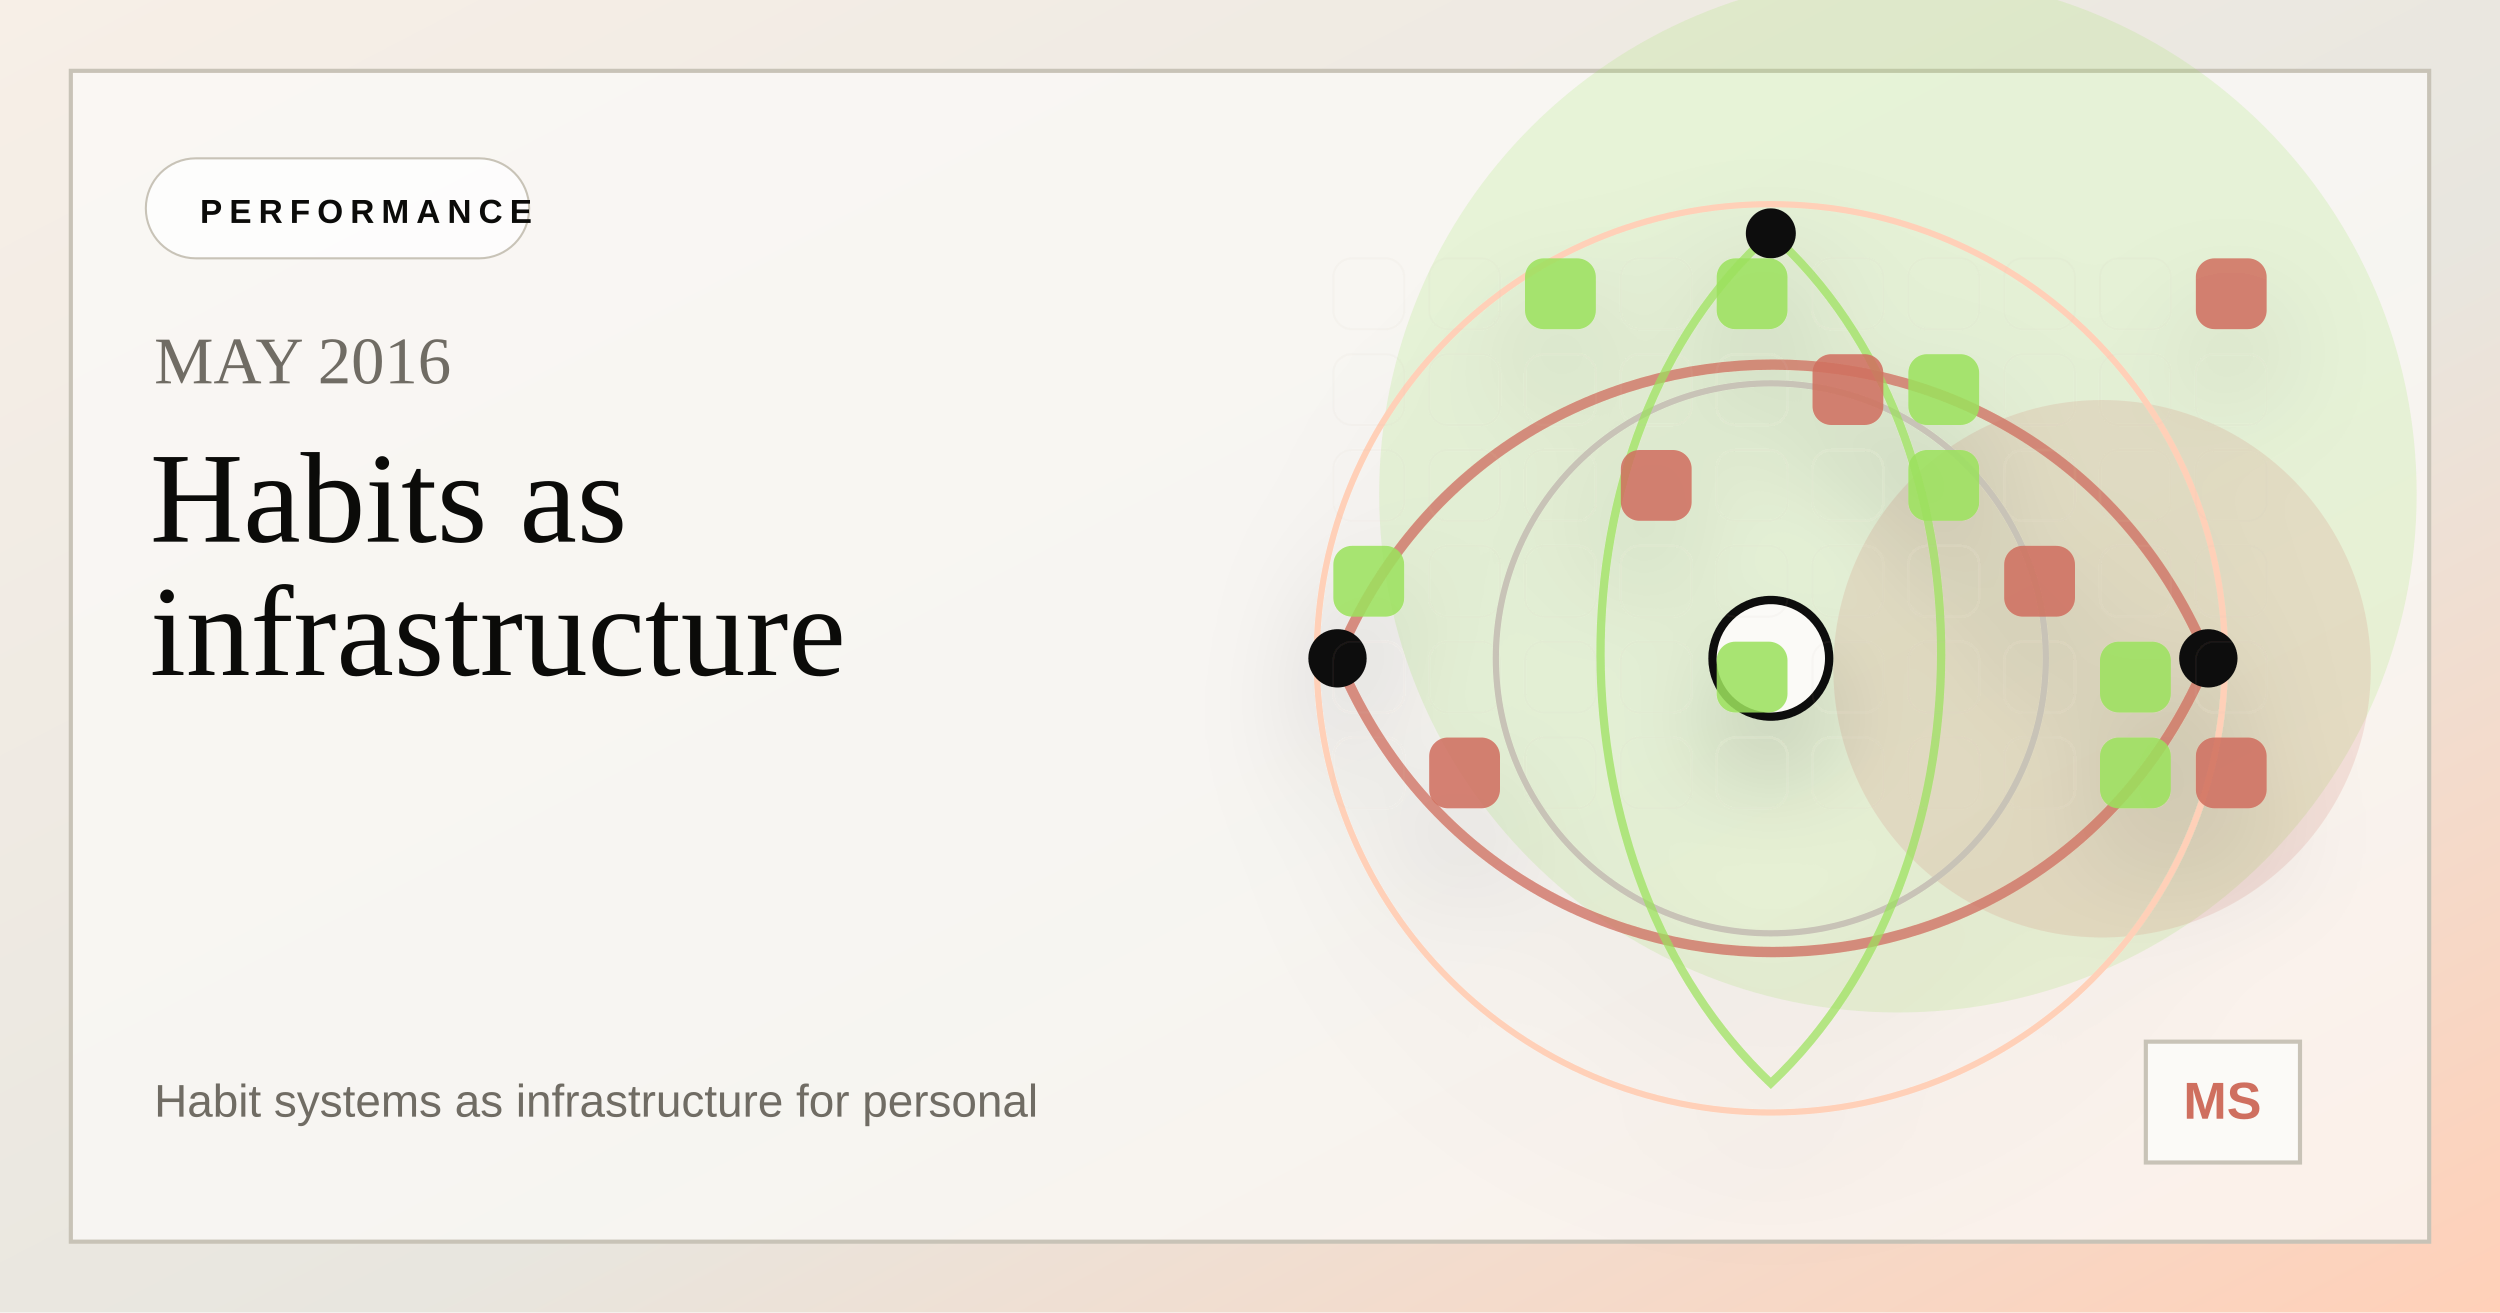
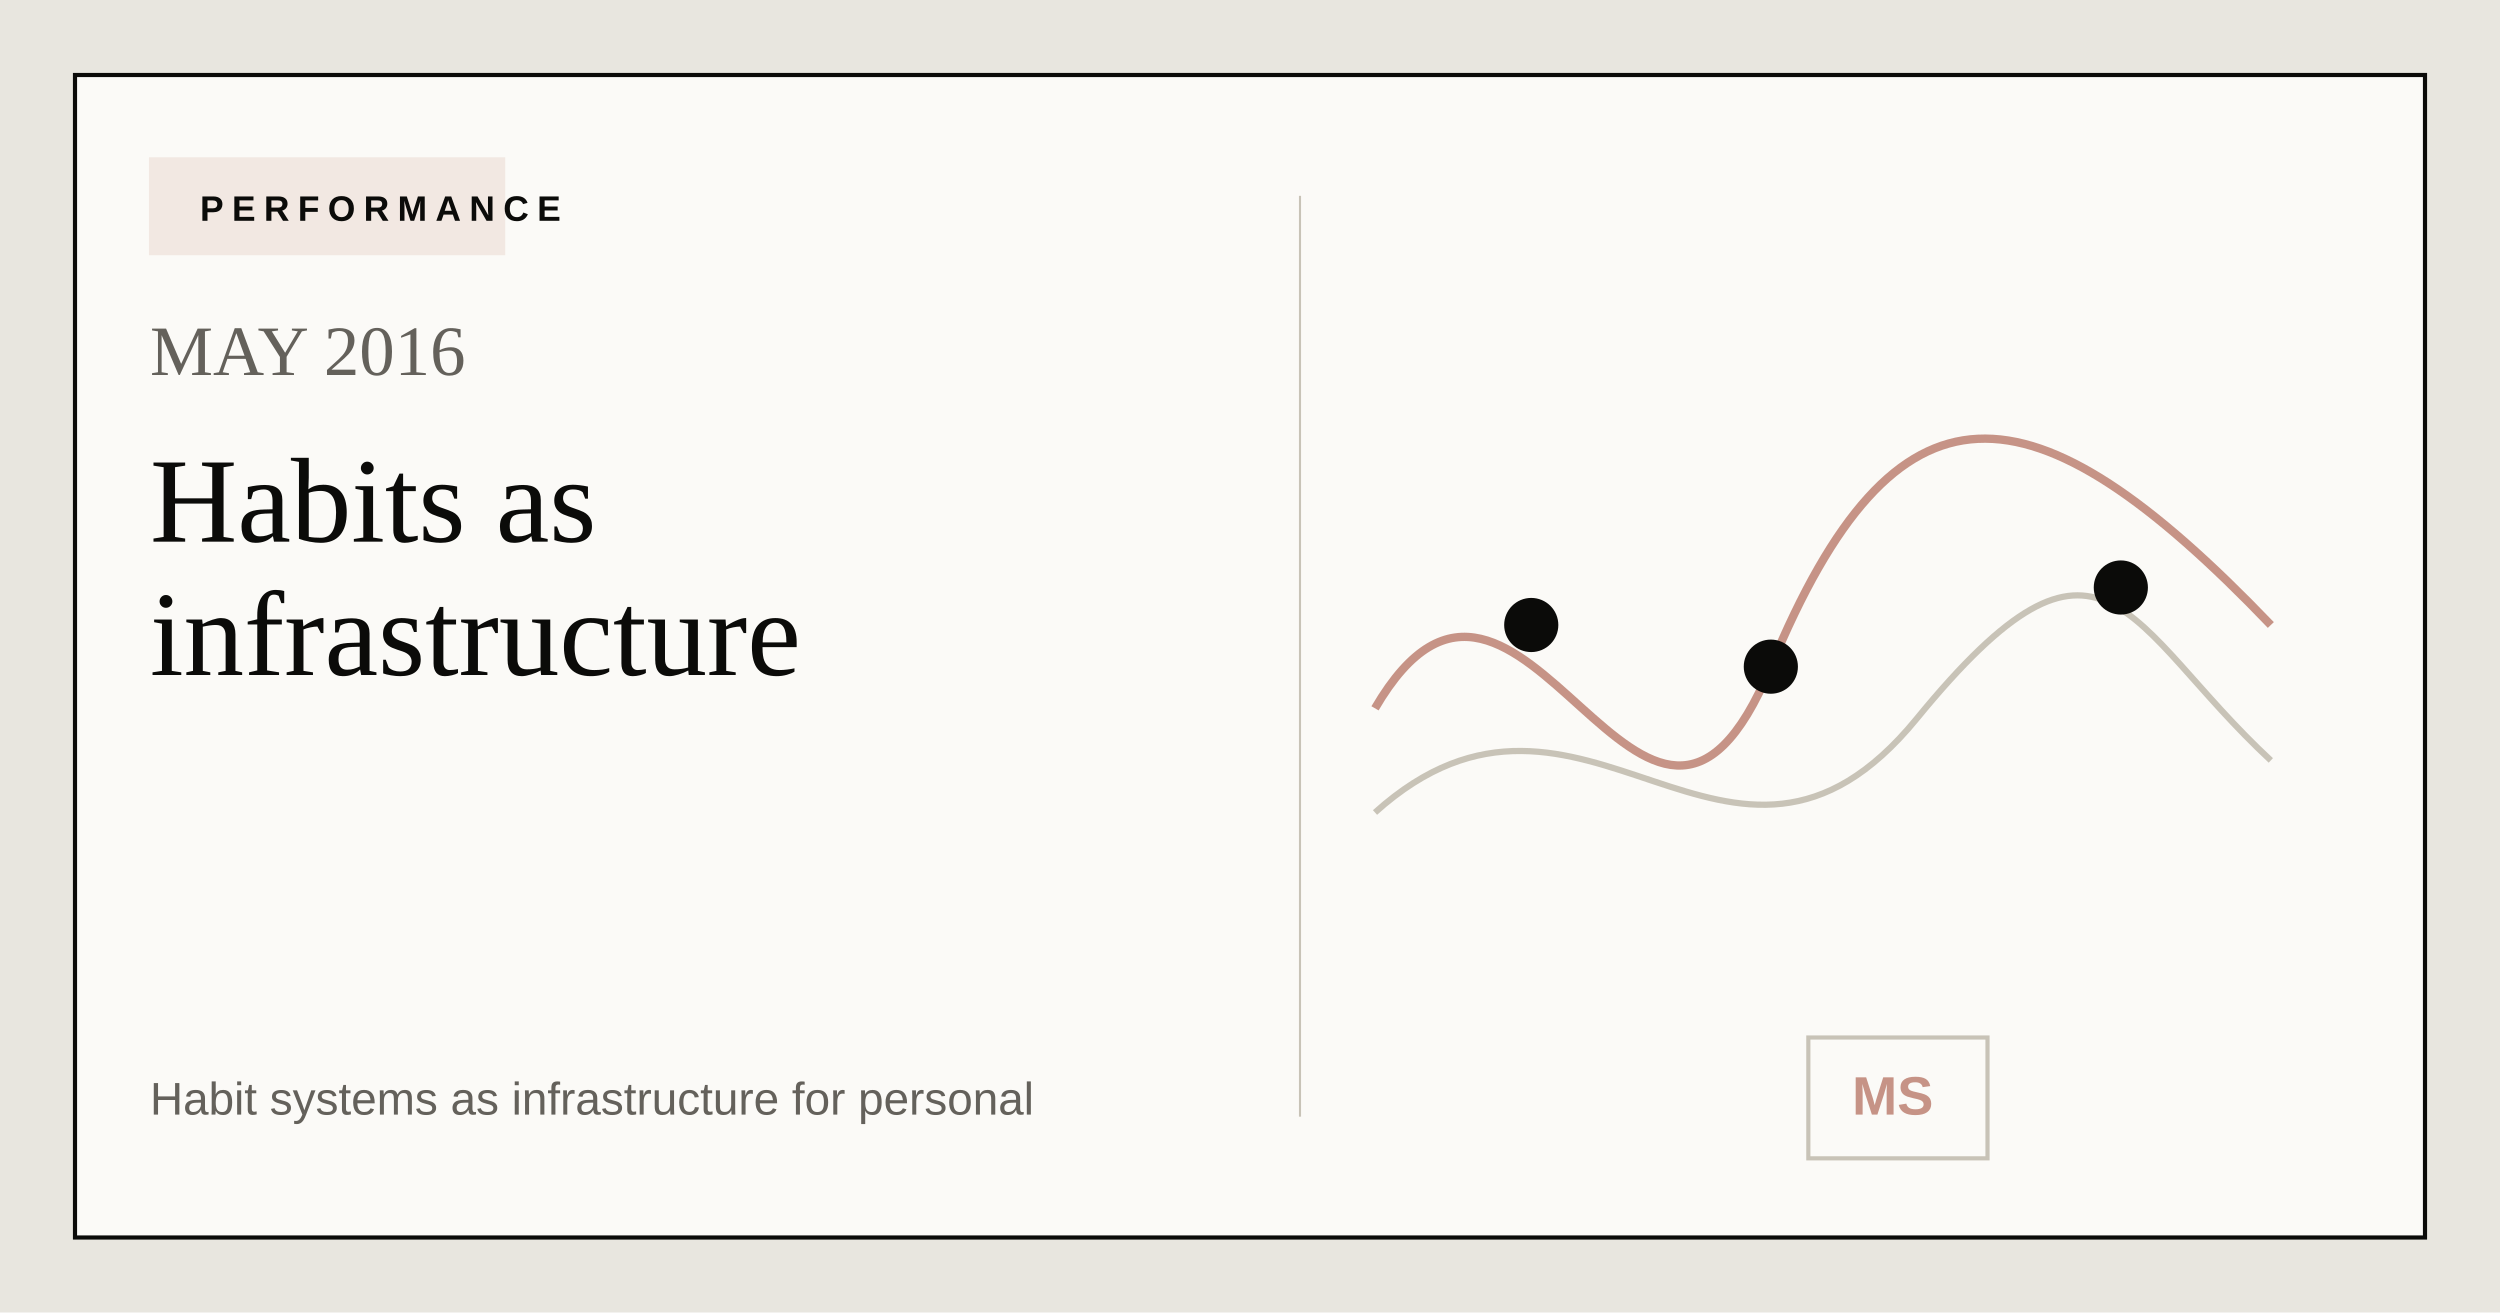
<svg xmlns="http://www.w3.org/2000/svg" width="1200" height="630" viewBox="0 0 1200 630" role="img" aria-labelledby="title desc">
-   <defs>
-     <linearGradient id="backgroundGradient" x1="0" y1="0" x2="1" y2="1">
-       <stop offset="0%" stop-color="#f7efe7" />
-       <stop offset="58%" stop-color="#e8e6df" />
-       <stop offset="100%" stop-color="#ffd0b8" />
-     </linearGradient>
-     <radialGradient id="fieldGradient" cx="68%" cy="42%" r="70%">
-       <stop offset="0%" stop-color="#d96fe8" stop-opacity="0.92" />
-       <stop offset="55%" stop-color="#9be15d" stop-opacity="0.54" />
-       <stop offset="100%" stop-color="#6fd3ff" stop-opacity="0.86" />
-     </radialGradient>
-     <linearGradient id="waveGradient" x1="0" y1="0" x2="1" y2="1">
-       <stop offset="0%" stop-color="#9be15d" />
-       <stop offset="50%" stop-color="#ffd0b8" />
-       <stop offset="100%" stop-color="#cf6f5f" />
-     </linearGradient>
-     <filter id="softShadow" x="-20%" y="-20%" width="140%" height="140%">
-       <feDropShadow dx="0" dy="28" stdDeviation="26" flood-color="#0b0b09" flood-opacity="0.18" />
-     </filter>
-   </defs>
-   <rect width="1200" height="630" fill="url(#backgroundGradient)" />
-   <rect x="34" y="34" width="1132" height="562" rx="0" fill="rgba(251,250,247,0.76)" stroke="#c8c3b7" stroke-width="2" />
-   <circle cx="911" cy="237" r="249" fill="#9be15d" opacity="0.18" />
-   <circle cx="1009" cy="321" r="129" fill="#cf6f5f" opacity="0.16" />
-   <g filter="url(#softShadow)">
-     <circle cx="850" cy="316" r="218" fill="none" stroke="#ffd0b8" stroke-width="3" />
-     <circle cx="850" cy="316" r="132" fill="none" stroke="#c8c3b7" stroke-width="3" />
-     <path d="M642 316 C720 128 982 128 1060 316 C982 504 720 504 642 316Z" fill="none" stroke="#cf6f5f" stroke-width="5" opacity="0.76" />
-     <path d="M850 112 C960 210 958 418 850 520 C742 418 740 210 850 112Z" fill="none" stroke="#9be15d" stroke-width="4" opacity="0.72" />
-     <circle cx="850" cy="316" r="28" fill="#fbfaf7" stroke="#0b0b09" stroke-width="4" />
-     <circle cx="642" cy="316" r="14" fill="#0b0b09" />
-     <circle cx="1060" cy="316" r="14" fill="#0b0b09" />
-     <circle cx="850" cy="112" r="12" fill="#0b0b09" />
-     <g>
-       <rect x="640" y="124" width="34" height="34" rx="9" fill="transparent" opacity="0.08" stroke="#c8c3b7" />
-       <rect x="686" y="124" width="34" height="34" rx="9" fill="transparent" opacity="0.08" stroke="#c8c3b7" />
-       <rect x="732" y="124" width="34" height="34" rx="9" fill="#9be15d" opacity="0.86" stroke="none" />
-       <rect x="778" y="124" width="34" height="34" rx="9" fill="transparent" opacity="0.08" stroke="#c8c3b7" />
-       <rect x="824" y="124" width="34" height="34" rx="9" fill="#9be15d" opacity="0.86" stroke="none" />
-       <rect x="870" y="124" width="34" height="34" rx="9" fill="transparent" opacity="0.08" stroke="#c8c3b7" />
-       <rect x="916" y="124" width="34" height="34" rx="9" fill="transparent" opacity="0.08" stroke="#c8c3b7" />
-       <rect x="962" y="124" width="34" height="34" rx="9" fill="transparent" opacity="0.08" stroke="#c8c3b7" />
-       <rect x="1008" y="124" width="34" height="34" rx="9" fill="transparent" opacity="0.08" stroke="#c8c3b7" />
-       <rect x="1054" y="124" width="34" height="34" rx="9" fill="#cf6f5f" opacity="0.86" stroke="none" />
-       <rect x="640" y="170" width="34" height="34" rx="9" fill="transparent" opacity="0.08" stroke="#c8c3b7" />
-       <rect x="686" y="170" width="34" height="34" rx="9" fill="transparent" opacity="0.08" stroke="#c8c3b7" />
-       <rect x="732" y="170" width="34" height="34" rx="9" fill="transparent" opacity="0.08" stroke="#c8c3b7" />
-       <rect x="778" y="170" width="34" height="34" rx="9" fill="transparent" opacity="0.08" stroke="#c8c3b7" />
-       <rect x="824" y="170" width="34" height="34" rx="9" fill="transparent" opacity="0.08" stroke="#c8c3b7" />
-       <rect x="870" y="170" width="34" height="34" rx="9" fill="#cf6f5f" opacity="0.86" stroke="none" />
-       <rect x="916" y="170" width="34" height="34" rx="9" fill="#9be15d" opacity="0.86" stroke="none" />
-       <rect x="962" y="170" width="34" height="34" rx="9" fill="transparent" opacity="0.08" stroke="#c8c3b7" />
-       <rect x="1008" y="170" width="34" height="34" rx="9" fill="transparent" opacity="0.08" stroke="#c8c3b7" />
-       <rect x="1054" y="170" width="34" height="34" rx="9" fill="transparent" opacity="0.08" stroke="#c8c3b7" />
-       <rect x="640" y="216" width="34" height="34" rx="9" fill="transparent" opacity="0.08" stroke="#c8c3b7" />
-       <rect x="686" y="216" width="34" height="34" rx="9" fill="transparent" opacity="0.08" stroke="#c8c3b7" />
-       <rect x="732" y="216" width="34" height="34" rx="9" fill="transparent" opacity="0.08" stroke="#c8c3b7" />
-       <rect x="778" y="216" width="34" height="34" rx="9" fill="#cf6f5f" opacity="0.86" stroke="none" />
-       <rect x="824" y="216" width="34" height="34" rx="9" fill="transparent" opacity="0.08" stroke="#c8c3b7" />
-       <rect x="870" y="216" width="34" height="34" rx="9" fill="transparent" opacity="0.08" stroke="#c8c3b7" />
-       <rect x="916" y="216" width="34" height="34" rx="9" fill="#9be15d" opacity="0.86" stroke="none" />
-       <rect x="962" y="216" width="34" height="34" rx="9" fill="transparent" opacity="0.08" stroke="#c8c3b7" />
-       <rect x="1008" y="216" width="34" height="34" rx="9" fill="transparent" opacity="0.08" stroke="#c8c3b7" />
-       <rect x="1054" y="216" width="34" height="34" rx="9" fill="transparent" opacity="0.08" stroke="#c8c3b7" />
-       <rect x="640" y="262" width="34" height="34" rx="9" fill="#9be15d" opacity="0.86" stroke="none" />
-       <rect x="686" y="262" width="34" height="34" rx="9" fill="transparent" opacity="0.08" stroke="#c8c3b7" />
-       <rect x="732" y="262" width="34" height="34" rx="9" fill="transparent" opacity="0.08" stroke="#c8c3b7" />
-       <rect x="778" y="262" width="34" height="34" rx="9" fill="transparent" opacity="0.08" stroke="#c8c3b7" />
-       <rect x="824" y="262" width="34" height="34" rx="9" fill="transparent" opacity="0.08" stroke="#c8c3b7" />
-       <rect x="870" y="262" width="34" height="34" rx="9" fill="transparent" opacity="0.08" stroke="#c8c3b7" />
-       <rect x="916" y="262" width="34" height="34" rx="9" fill="transparent" opacity="0.08" stroke="#c8c3b7" />
-       <rect x="962" y="262" width="34" height="34" rx="9" fill="#cf6f5f" opacity="0.86" stroke="none" />
-       <rect x="1008" y="262" width="34" height="34" rx="9" fill="transparent" opacity="0.08" stroke="#c8c3b7" />
-       <rect x="1054" y="262" width="34" height="34" rx="9" fill="transparent" opacity="0.08" stroke="#c8c3b7" />
-       <rect x="640" y="308" width="34" height="34" rx="9" fill="transparent" opacity="0.08" stroke="#c8c3b7" />
-       <rect x="686" y="308" width="34" height="34" rx="9" fill="transparent" opacity="0.08" stroke="#c8c3b7" />
-       <rect x="732" y="308" width="34" height="34" rx="9" fill="transparent" opacity="0.08" stroke="#c8c3b7" />
-       <rect x="778" y="308" width="34" height="34" rx="9" fill="transparent" opacity="0.08" stroke="#c8c3b7" />
-       <rect x="824" y="308" width="34" height="34" rx="9" fill="#9be15d" opacity="0.86" stroke="none" />
-       <rect x="870" y="308" width="34" height="34" rx="9" fill="transparent" opacity="0.08" stroke="#c8c3b7" />
-       <rect x="916" y="308" width="34" height="34" rx="9" fill="transparent" opacity="0.08" stroke="#c8c3b7" />
-       <rect x="962" y="308" width="34" height="34" rx="9" fill="transparent" opacity="0.08" stroke="#c8c3b7" />
-       <rect x="1008" y="308" width="34" height="34" rx="9" fill="#9be15d" opacity="0.86" stroke="none" />
-       <rect x="1054" y="308" width="34" height="34" rx="9" fill="transparent" opacity="0.08" stroke="#c8c3b7" />
-       <rect x="640" y="354" width="34" height="34" rx="9" fill="transparent" opacity="0.08" stroke="#c8c3b7" />
-       <rect x="686" y="354" width="34" height="34" rx="9" fill="#cf6f5f" opacity="0.86" stroke="none" />
-       <rect x="732" y="354" width="34" height="34" rx="9" fill="transparent" opacity="0.08" stroke="#c8c3b7" />
-       <rect x="778" y="354" width="34" height="34" rx="9" fill="transparent" opacity="0.08" stroke="#c8c3b7" />
-       <rect x="824" y="354" width="34" height="34" rx="9" fill="transparent" opacity="0.08" stroke="#c8c3b7" />
-       <rect x="870" y="354" width="34" height="34" rx="9" fill="transparent" opacity="0.08" stroke="#c8c3b7" />
-       <rect x="916" y="354" width="34" height="34" rx="9" fill="transparent" opacity="0.08" stroke="#c8c3b7" />
-       <rect x="962" y="354" width="34" height="34" rx="9" fill="transparent" opacity="0.08" stroke="#c8c3b7" />
-       <rect x="1008" y="354" width="34" height="34" rx="9" fill="#9be15d" opacity="0.86" stroke="none" />
-       <rect x="1054" y="354" width="34" height="34" rx="9" fill="#cf6f5f" opacity="0.86" stroke="none" />
-     </g>
-   </g>
-   <rect x="70" y="76" width="184" height="48" rx="24" fill="rgba(255,255,255,0.72)" stroke="#c8c3b7" />
-   <text x="96" y="107" font-family="Arial, Helvetica, sans-serif" font-size="16" font-weight="700" letter-spacing="3.4" fill="#0b0b09">PERFORMANCE</text>
-   <text x="74" y="184" font-family="Georgia, 'Times New Roman', serif" font-size="32" fill="#706c64">MAY 2016</text>
-   <text x="72" y="260" font-family="Georgia, 'Times New Roman', serif" font-size="62" font-weight="500" fill="#0b0b09">Habits as</text>
-   <text x="72" y="324" font-family="Georgia, 'Times New Roman', serif" font-size="62" font-weight="500" fill="#0b0b09">infrastructure</text>
-   <text x="74" y="536" font-family="Arial, Helvetica, sans-serif" font-size="22" fill="#706c64">Habit systems as infrastructure for personal</text>
-   <rect x="1030" y="500" width="74" height="58" rx="0" fill="#fbfaf7" stroke="#c8c3b7" stroke-width="2" />
-   <text x="1048" y="537" font-family="Arial, Helvetica, sans-serif" font-size="25" font-weight="800" fill="#cf6f5f">MS</text>
+   <rect width="1200" height="630" fill="#e8e6df" />
+   <rect x="36" y="36" width="1128" height="558" fill="#fbfaf7" stroke="#0b0b09" stroke-width="2" />
+   <rect x="72" y="76" width="170" height="46" fill="#c69386" opacity="0.18" stroke="#c69386" stroke-width="1" />
+   <text x="96" y="106" font-family="Arial, Helvetica, sans-serif" font-size="17" font-weight="700" letter-spacing="4" fill="#0b0b09">PERFORMANCE</text>
+   <text x="72" y="180" font-family="Georgia, 'Times New Roman', serif" font-size="34" fill="#64615b">MAY 2016</text>
+   <text x="72" y="260" font-family="Georgia, 'Times New Roman', serif" font-size="58" font-weight="500" fill="#0b0b09">Habits as</text>
+   <text x="72" y="324" font-family="Georgia, 'Times New Roman', serif" font-size="58" font-weight="500" fill="#0b0b09">infrastructure</text>
+   <text x="72" y="535" font-family="Arial, Helvetica, sans-serif" font-size="22" fill="#64615b">Habit systems as infrastructure for personal</text>
+   <path d="M660 340 C730 220 790 465 850 320 S975 180 1090 300" fill="none" stroke="#c69386" stroke-width="4" />
+   <path d="M660 390 C760 300 830 455 920 345 S1020 300 1090 365" fill="none" stroke="#c8c3b7" stroke-width="3" />
+   <circle cx="735" cy="300" r="13" fill="#0b0b09" />
+   <circle cx="850" cy="320" r="13" fill="#0b0b09" />
+   <circle cx="1018" cy="282" r="13" fill="#0b0b09" />
+   <line x1="624" y1="94" x2="624" y2="536" stroke="#c8c3b7" stroke-width="1" />
+   <rect x="868" y="498" width="86" height="58" fill="#fbfaf7" stroke="#c8c3b7" stroke-width="2" />
+   <text x="889" y="535" font-family="Arial, Helvetica, sans-serif" font-size="26" font-weight="700" fill="#c69386">MS</text>
</svg>
